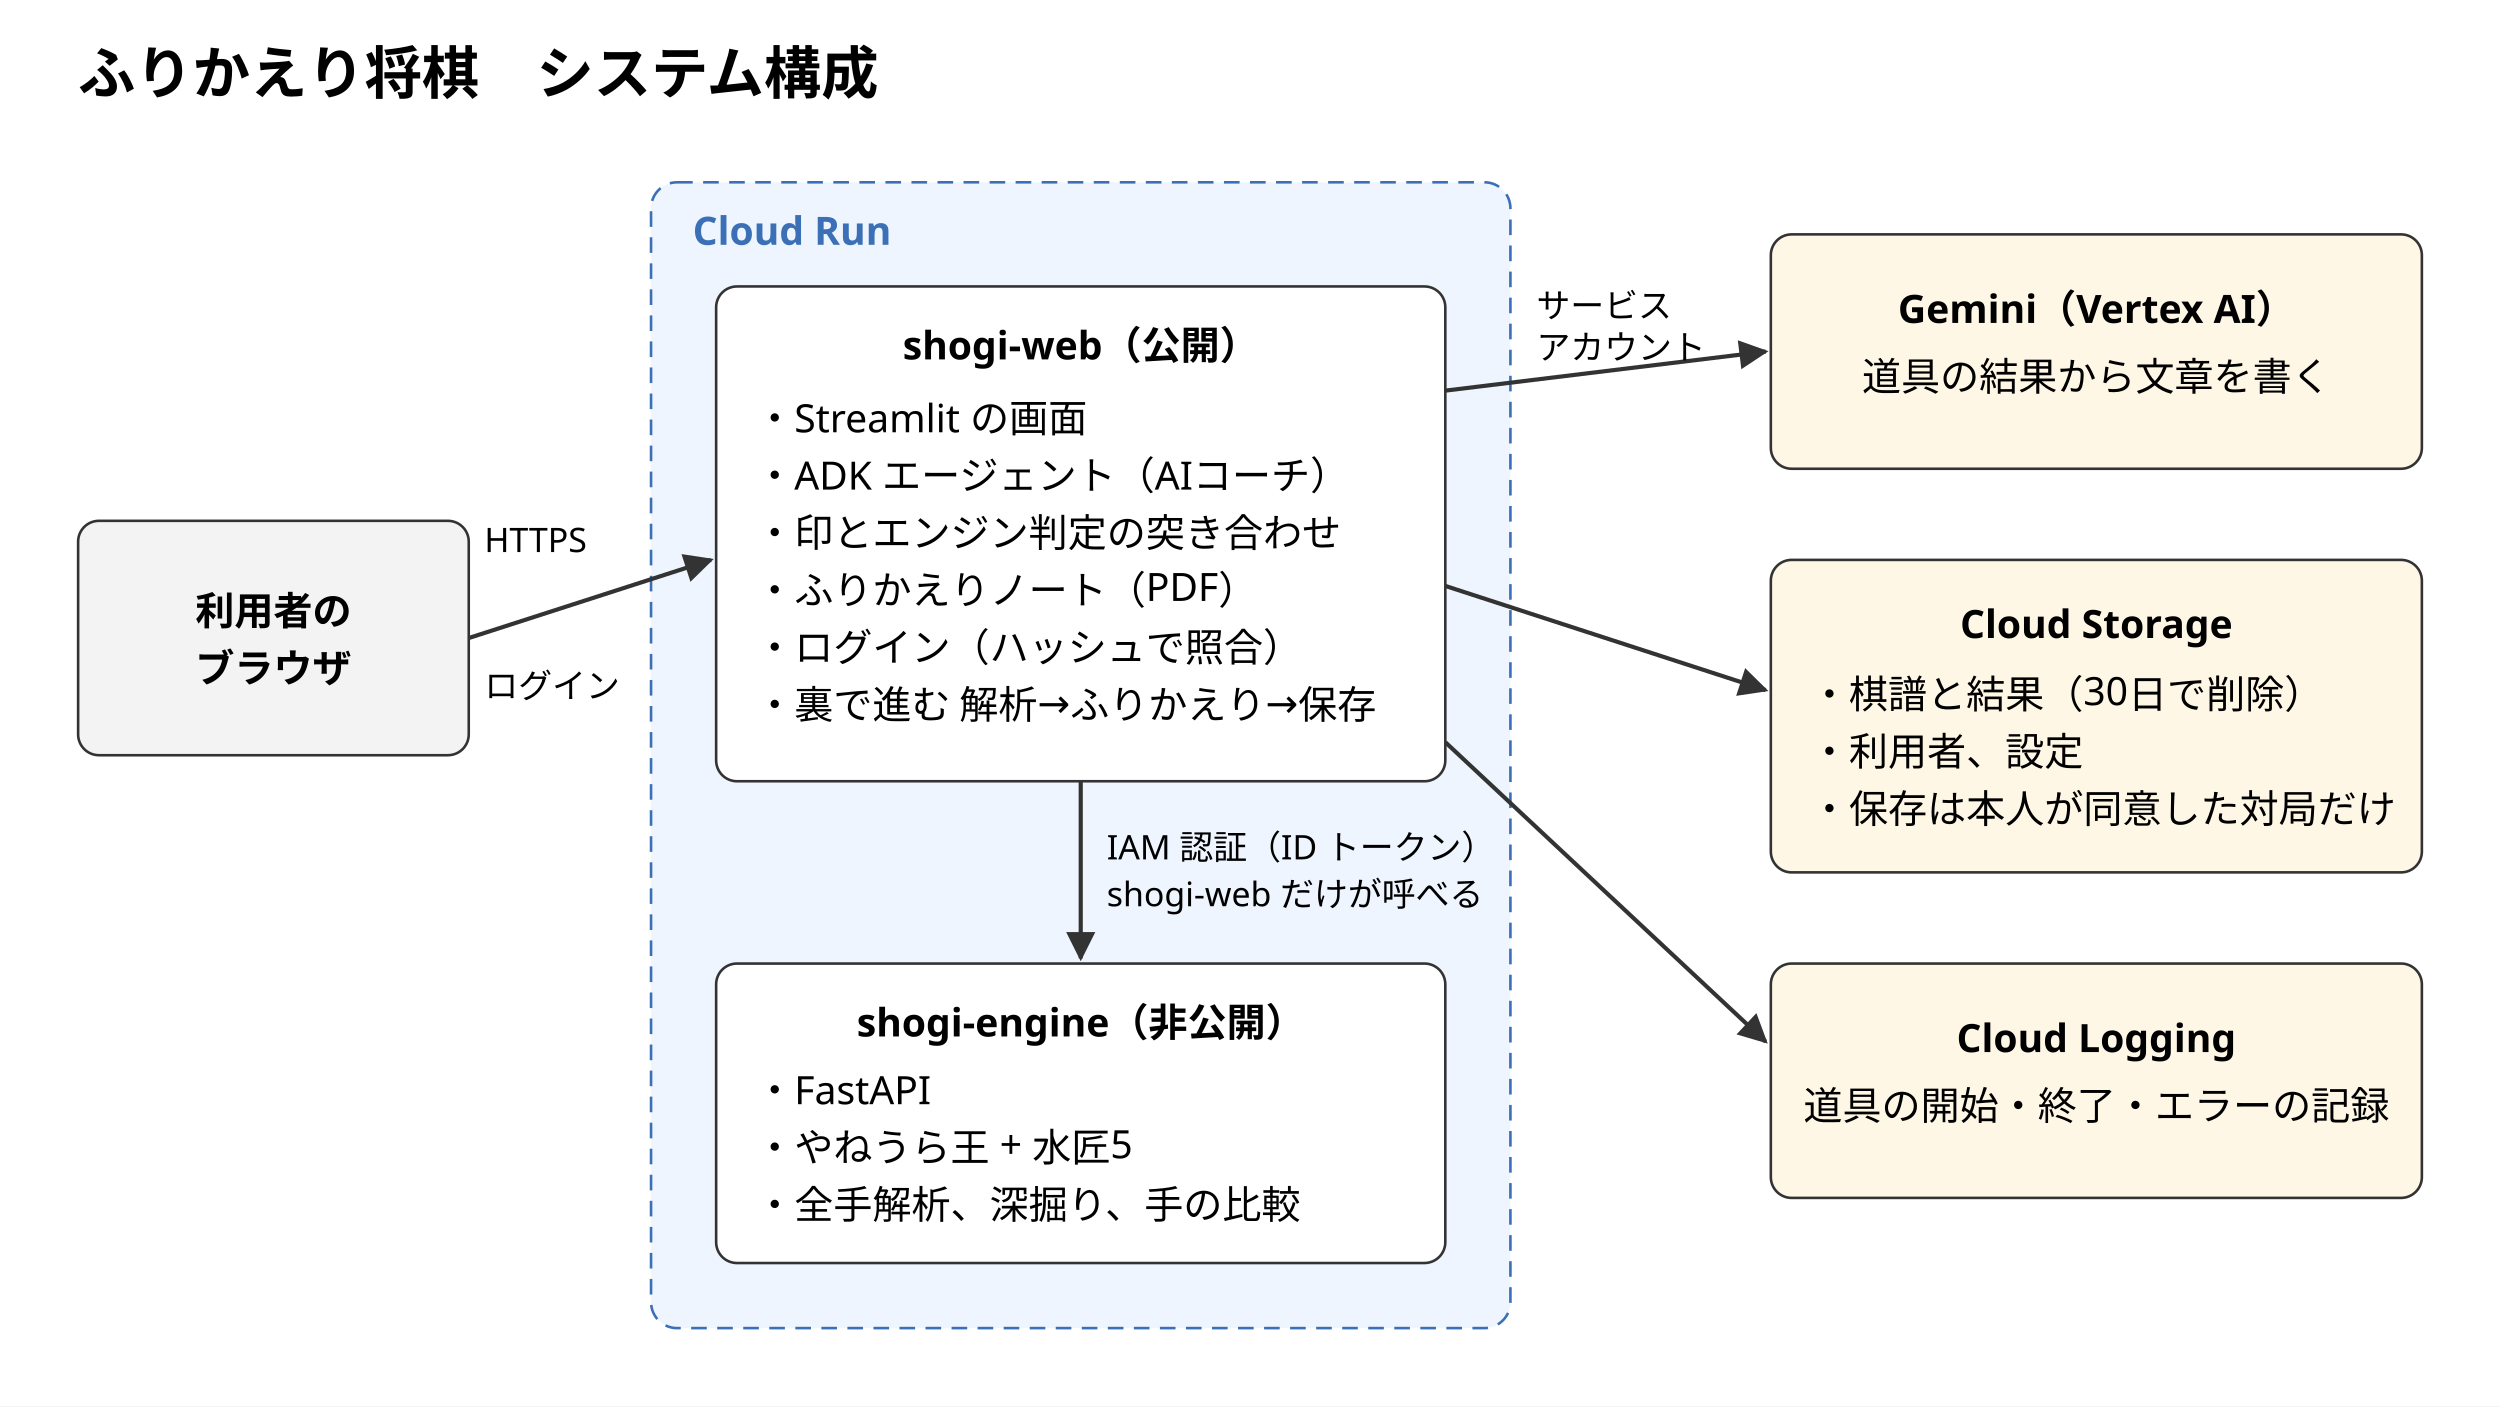
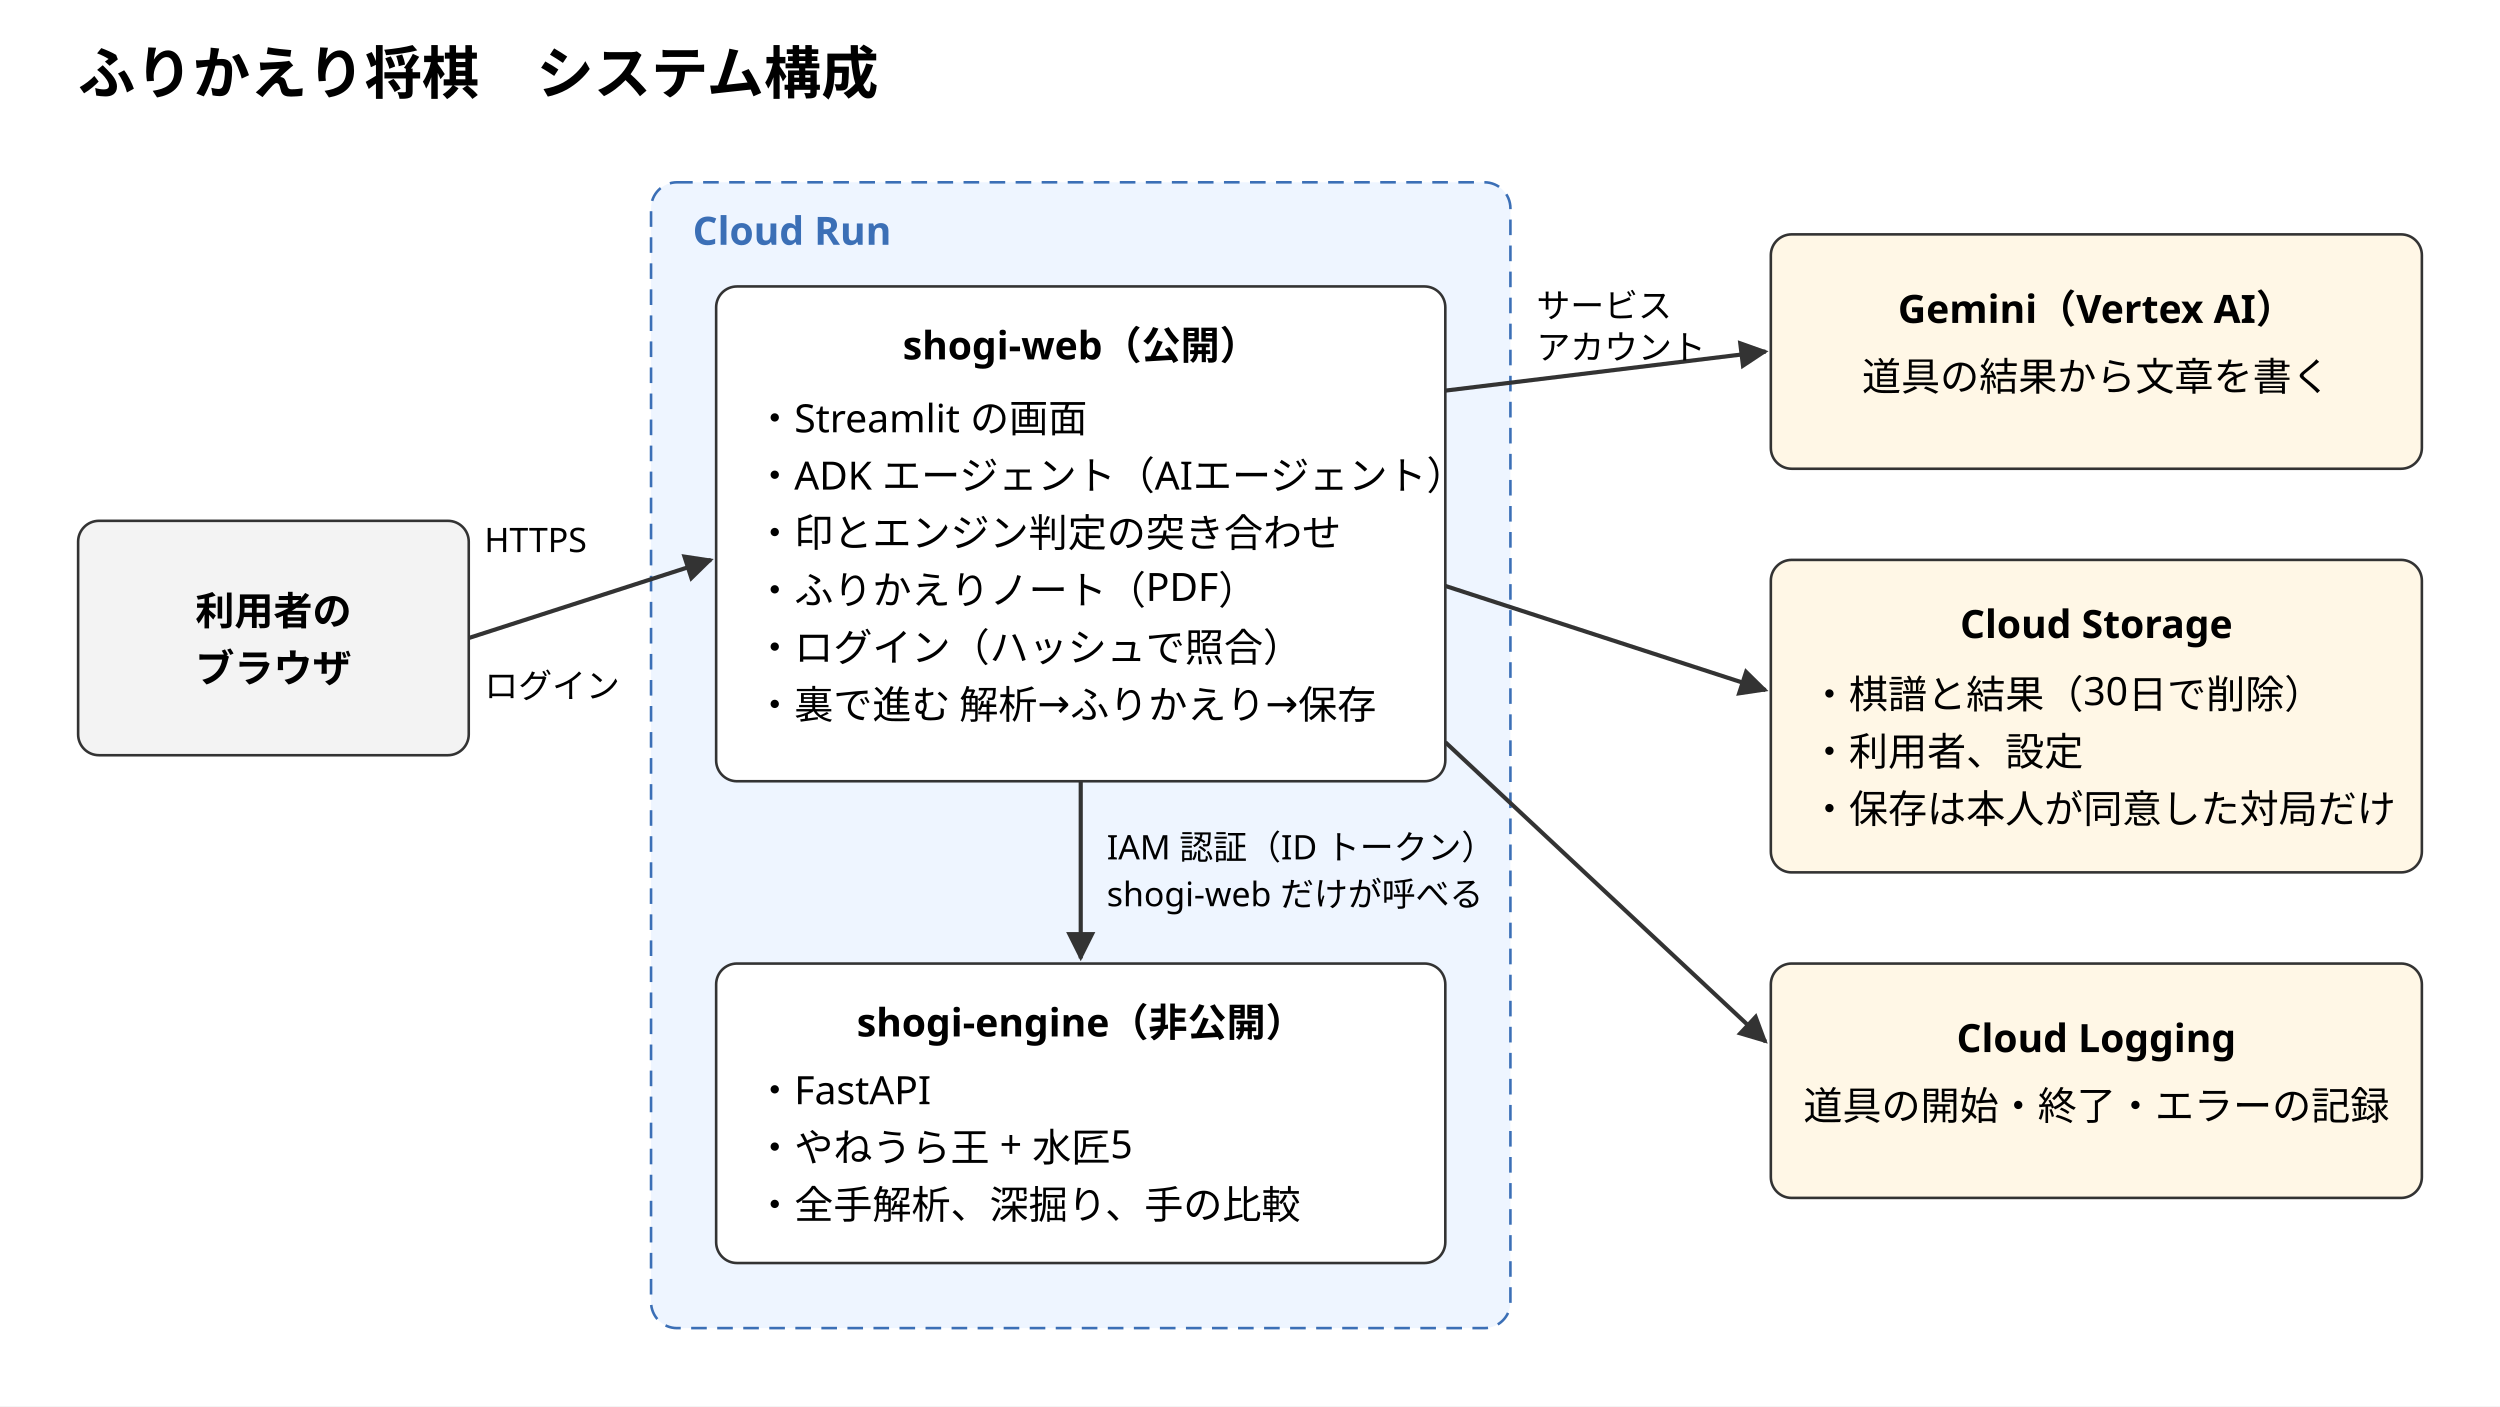
<svg xmlns="http://www.w3.org/2000/svg" viewBox="0 0 960 540" width="960" height="540" font-family="'BIZ UDPGothic','Hiragino Kaku Gothic ProN','Yu Gothic',Meiryo,'Noto Sans JP',sans-serif" font-size="15">
  <defs>
    <marker id="a" viewBox="0 0 10 10" refX="9" refY="5" markerWidth="7" markerHeight="7" orient="auto">
      <path d="M0 0L10 5L0 10z" fill="#333" />
    </marker>
  </defs>
  <rect width="960" height="540" fill="#fff" />
  <text x="30" y="36" font-size="22" font-weight="bold">ふりかえり将棋　システム構成</text>
  <rect x="30" y="200" width="150" height="90" rx="8" fill="#f3f3f3" stroke="#333" />
  <text x="105" y="240" text-anchor="middle" font-weight="bold">利用者の</text>
  <text x="105" y="262" text-anchor="middle" font-weight="bold">ブラウザ</text>
  <rect x="250" y="70" width="330" height="440" rx="10" fill="#eef5ff" stroke="#3b6fb6" stroke-dasharray="6 4" />
  <text x="266" y="94" fill="#3b6fb6" font-weight="bold">Cloud Run</text>
  <rect x="275" y="110" width="280" height="190" rx="8" fill="#fff" stroke="#333" />
  <text x="415" y="138" text-anchor="middle" font-weight="bold">shogi-web（公開）</text>
  <text x="290" y="166">・Streamlit の画面</text>
-   <text x="290" y="188">・ADK エージェント（AIコーチ）</text>
+   <text x="290" y="188">・ADK エージェント（AIエージェント）</text>
  <text x="290" y="210">・印とエンジン判定の突き合わせ</text>
  <text x="290" y="232">・ふりかえりノート（PDF）</text>
  <text x="290" y="254">・ログイン（ハッシュで照合）</text>
  <text x="290" y="276">・裏で進む 解析→ふりかえり→保存</text>
  <rect x="275" y="370" width="280" height="115" rx="8" fill="#fff" stroke="#333" />
  <text x="415" y="398" text-anchor="middle" font-weight="bold">shogi-engine（非公開）</text>
  <text x="290" y="424">・FastAPI</text>
  <text x="290" y="446">・やねうら王 + 水匠5</text>
  <text x="290" y="468">・全手解析、深掘り、手の比較</text>
  <rect x="680" y="90" width="250" height="90" rx="8" fill="#fff7e6" stroke="#333" />
  <text x="805" y="124" text-anchor="middle" font-weight="bold">Gemini（Vertex AI）</text>
  <text x="805" y="150" text-anchor="middle">道具の結果から文章を書く</text>
  <rect x="680" y="215" width="250" height="120" rx="8" fill="#fff7e6" stroke="#333" />
  <text x="805" y="245" text-anchor="middle" font-weight="bold">Cloud Storage</text>
  <text x="695" y="272">・棋譜と結果（30日で削除）</text>
  <text x="695" y="294">・利用者、設定</text>
  <text x="695" y="316">・保存は本人が同意した対局だけ</text>
  <rect x="680" y="370" width="250" height="90" rx="8" fill="#fff7e6" stroke="#333" />
  <text x="805" y="404" text-anchor="middle" font-weight="bold">Cloud Logging</text>
  <text x="805" y="430" text-anchor="middle">道具の開始・終了・エラーの記録</text>
  <g stroke="#333" stroke-width="1.6" fill="none" marker-end="url(#a)">
    <path d="M180 245 L273 215" />
    <path d="M415 300 L415 368" />
    <path d="M555 150 L678 135" />
    <path d="M555 225 L678 265" />
    <path d="M555 285 L678 400" />
  </g>
  <text x="186" y="212" font-size="13">HTTPS</text>
  <text x="186" y="268" font-size="13">ログイン</text>
  <text x="425" y="330" font-size="13">IAM 認証（ID トークン）</text>
  <text x="425" y="348" font-size="13">shogi-web だけが呼べる</text>
  <text x="590" y="122" font-size="13">サービス</text>
  <text x="590" y="138" font-size="13">アカウント</text>
</svg>
